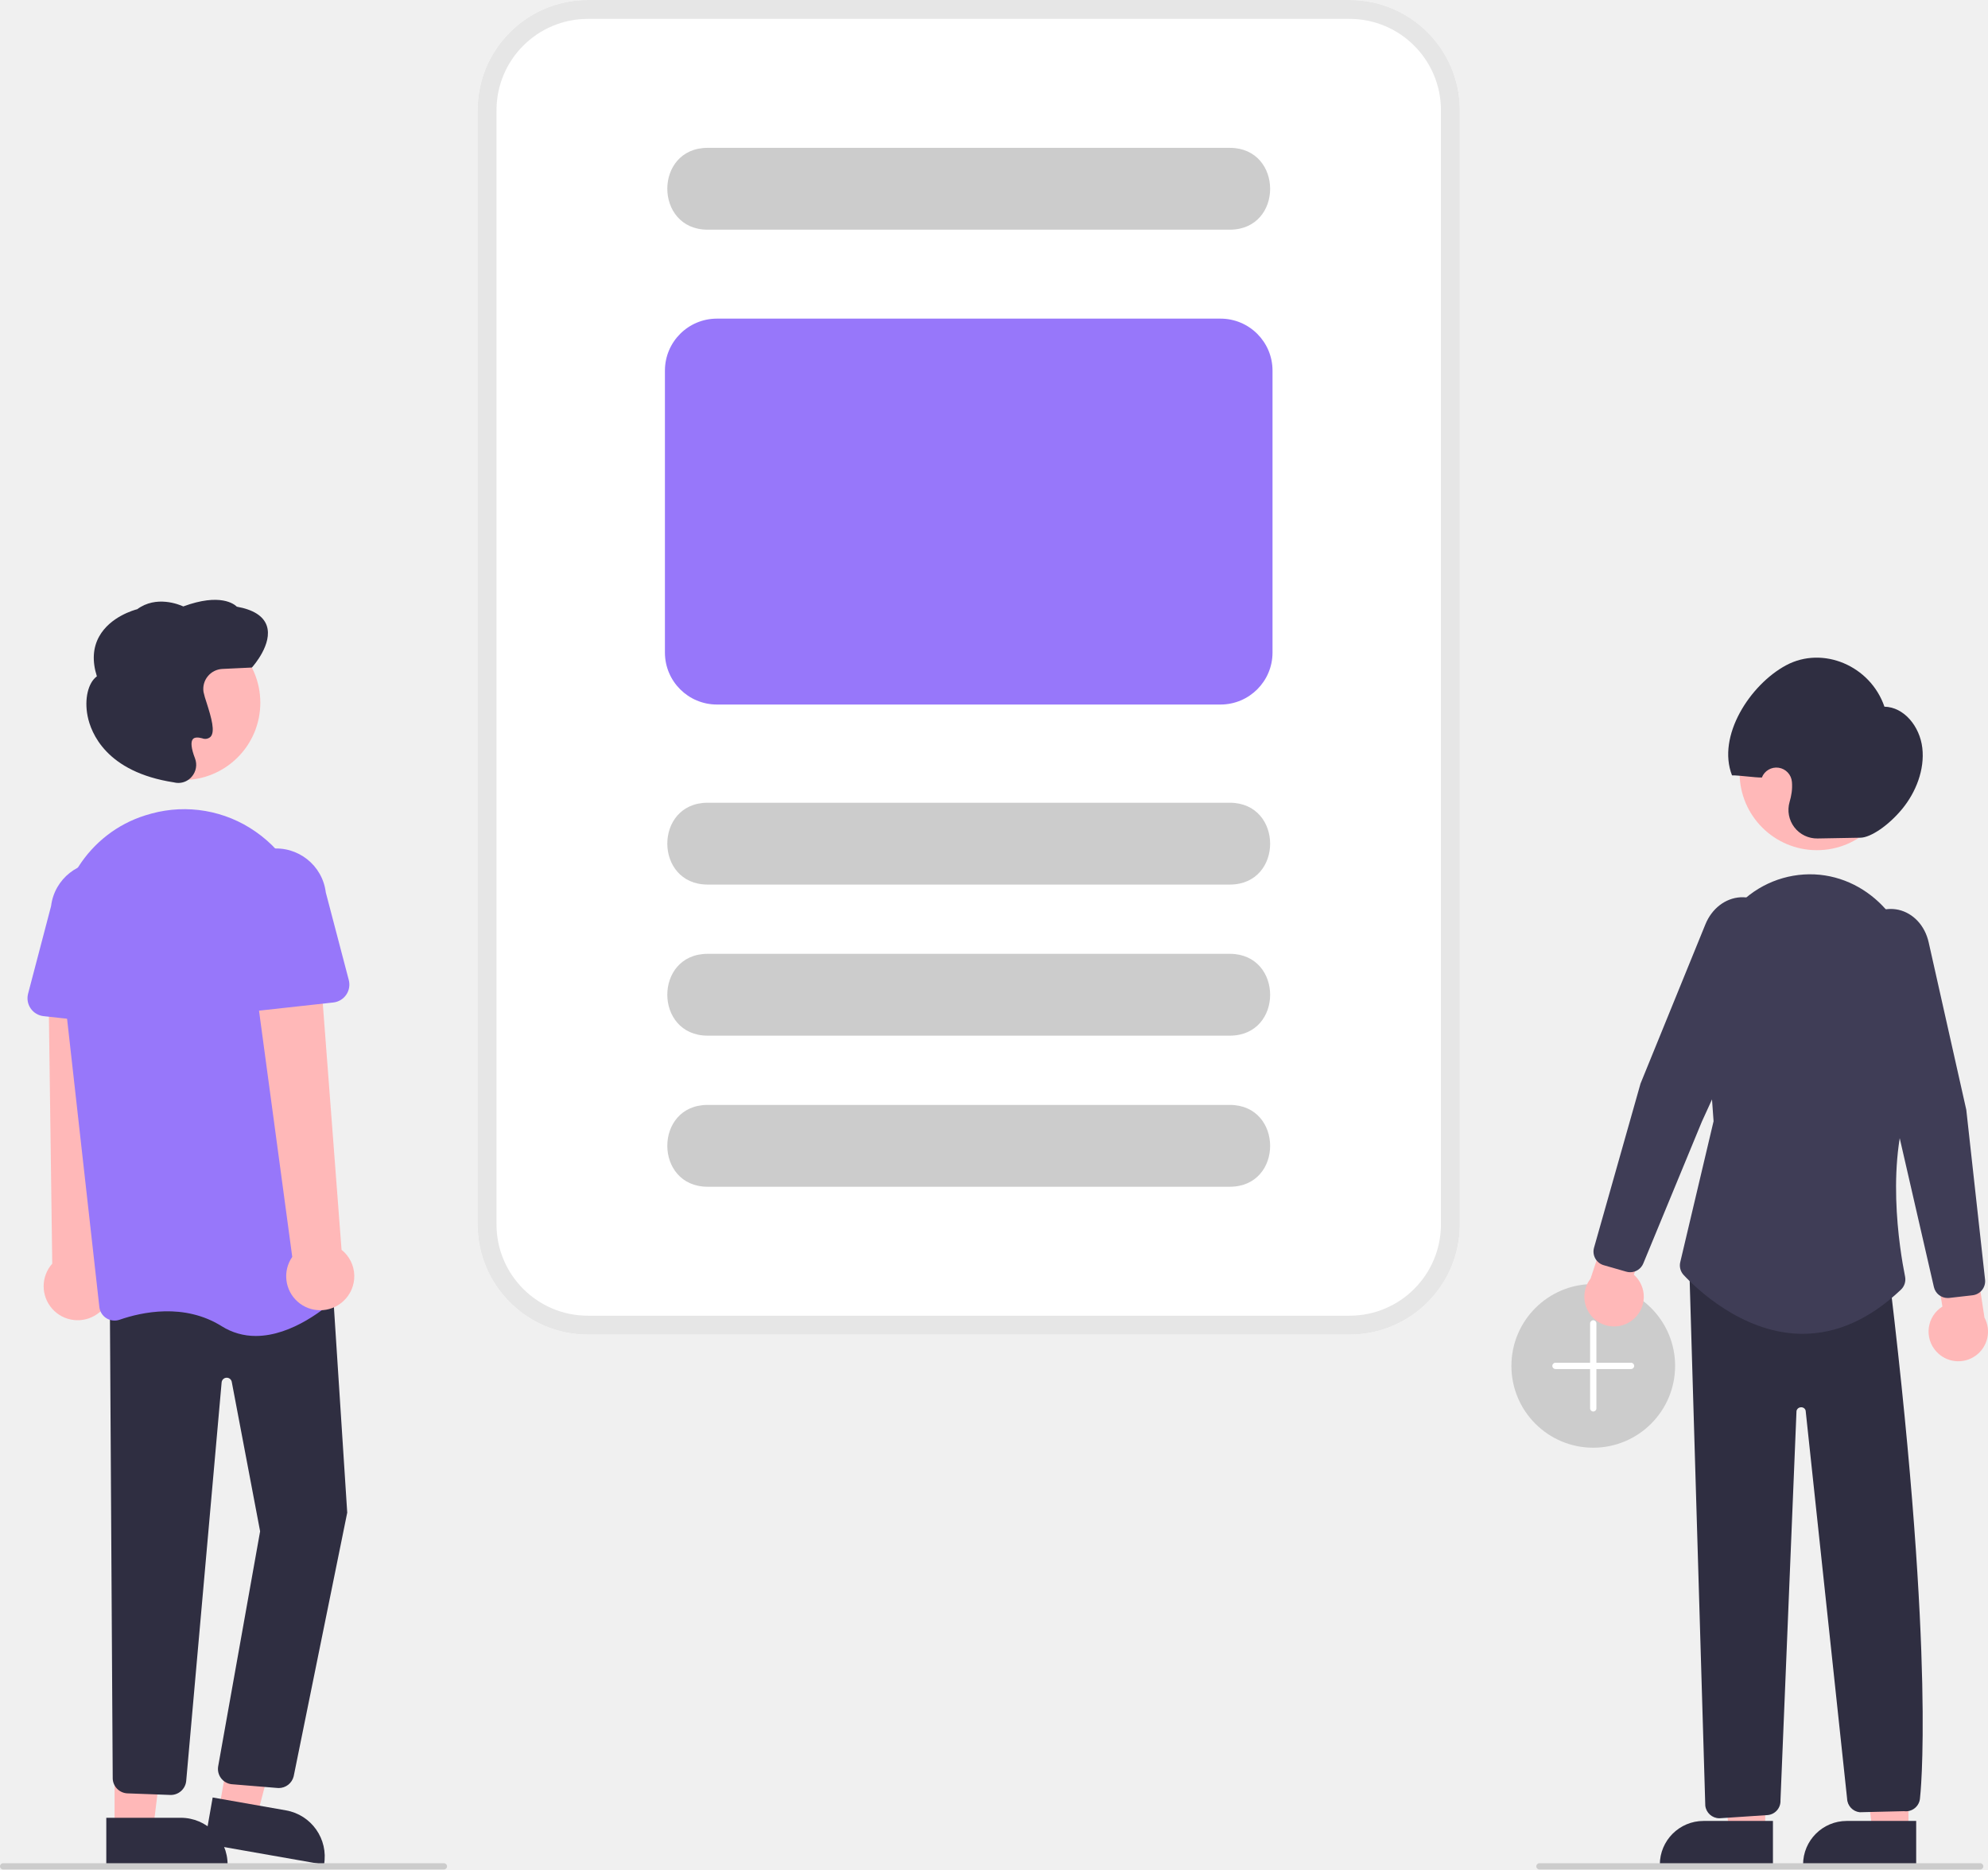
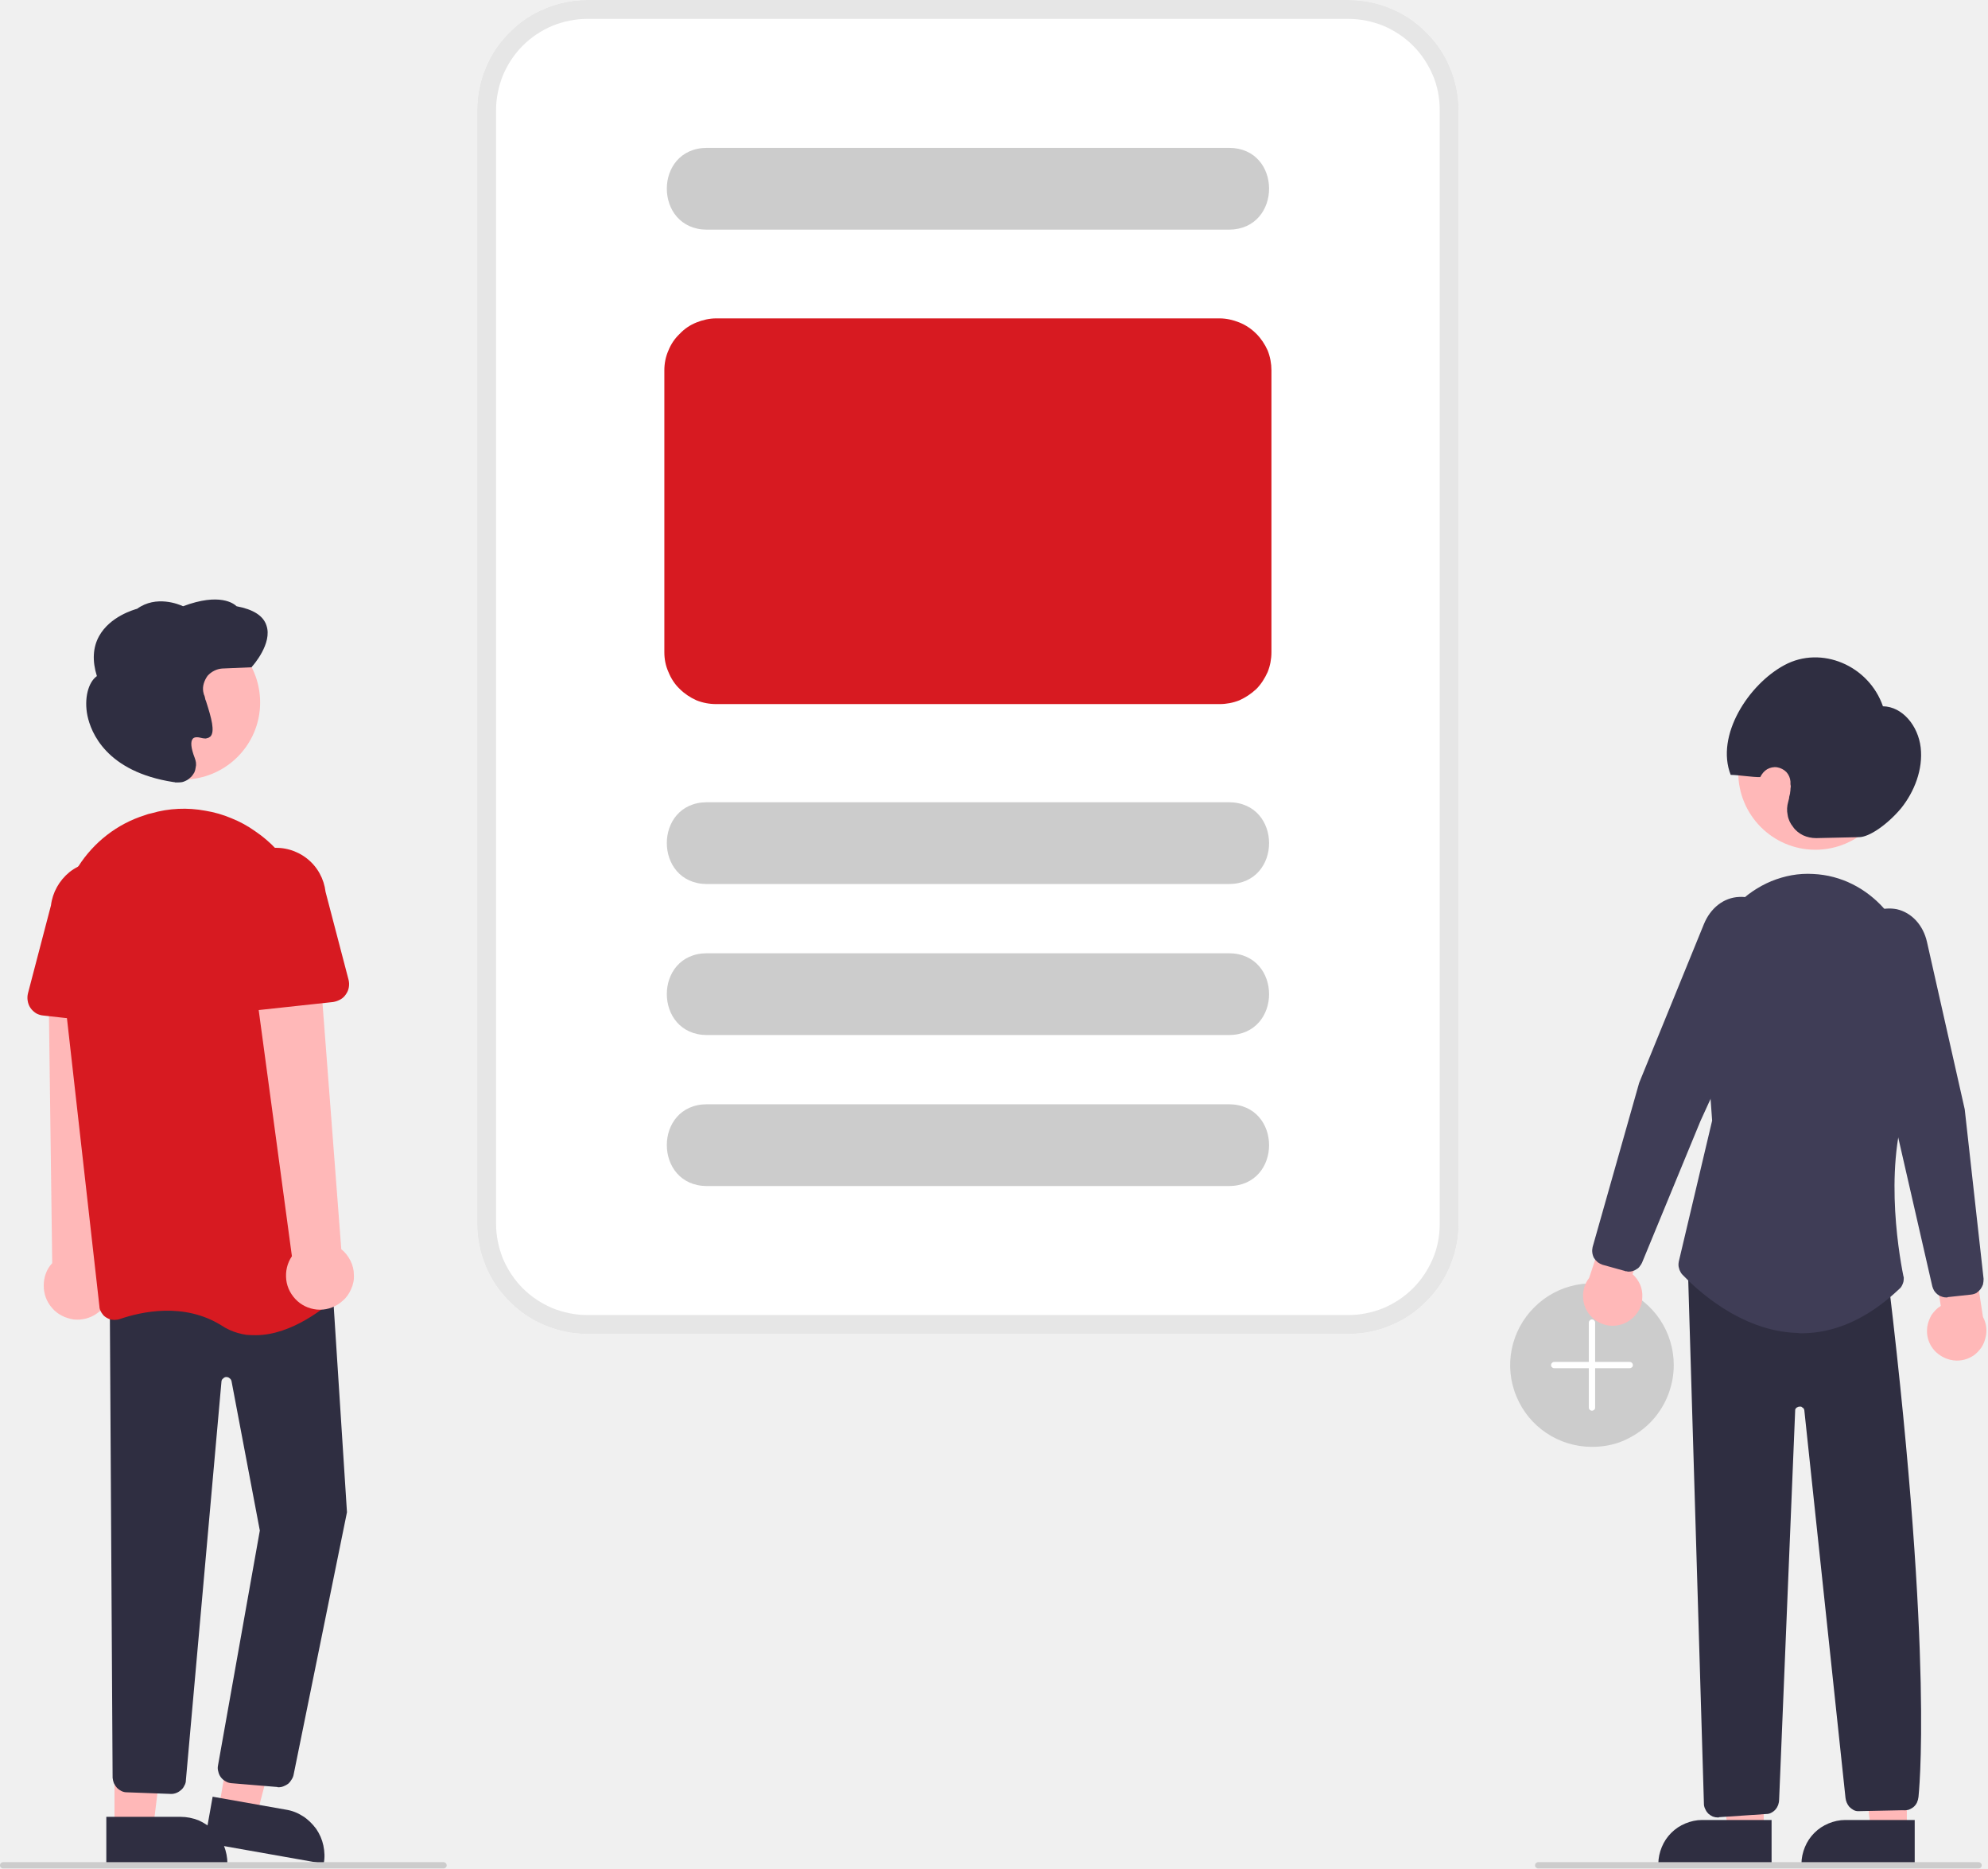
- <svg xmlns="http://www.w3.org/2000/svg" data-name="Layer 1" width="631.483" height="593.941" viewBox="0 0 631.483 593.941">
-   <path d="M790.353,612.97a26,26,0,1,1,26-26A26.029,26.029,0,0,1,790.353,612.97Z" transform="translate(-284.2586 -153.0295)" fill="#ccc" />
-   <path d="M802.353,585.97h-11v-12.5a1,1,0,0,0-2,0v12.5h-11a1,1,0,1,0,0,2h11v12.5a1,1,0,0,0,2,0v-12.5h11a1,1,0,0,0,0-2Z" transform="translate(-284.2586 -153.0295)" fill="#fff" />
-   <polygon points="606.22 581.779 594.788 581.778 589.352 537.682 606.224 537.683 606.22 581.779" fill="#ffb8b8" />
-   <path d="M586.622,578.511h22.048a0,0,0,0,1,0,0V592.393a0,0,0,0,1,0,0H572.74a0,0,0,0,1,0,0v0A13.882,13.882,0,0,1,586.622,578.511Z" fill="#2f2e41" />
-   <polygon points="560.72 581.779 549.288 581.778 543.852 537.682 560.724 537.683 560.72 581.779" fill="#ffb8b8" />
-   <path d="M541.122,578.511h22.048a0,0,0,0,1,0,0V592.393a0,0,0,0,1,0,0H527.24a0,0,0,0,1,0,0v0A13.882,13.882,0,0,1,541.122,578.511Z" fill="#2f2e41" />
-   <path d="M899.285,582.358a9.377,9.377,0,0,1,1.976-14.242l-3.541-21.133,12.318-5.284,4.581,29.915a9.428,9.428,0,0,1-15.334,10.745Z" transform="translate(-284.2586 -153.0295)" fill="#ffb8b8" />
-   <path d="M802.847,572.372a9.377,9.377,0,0,0,.404-14.373l6.984-20.258-11.276-7.246-9.46,28.747a9.428,9.428,0,0,0,13.349,13.13Z" transform="translate(-284.2586 -153.0295)" fill="#ffb8b8" />
-   <circle cx="577.139" cy="245.542" r="24.561" fill="#ffb8b8" />
-   <path d="M802.088,557.216a4.502,4.502,0,0,1-1.245-.176l-7.159-2.055a4.508,4.508,0,0,1-3.088-5.551l14.774-52.162,20.602-50.575c2.049-5.028,6.329-8.325,11.17-8.605a11.446,11.446,0,0,1,10.778,6.277h0a15.621,15.621,0,0,1,.357,13.771l-23.417,51.21-18.616,45.083A4.498,4.498,0,0,1,802.088,557.216Z" transform="translate(-284.2586 -153.0295)" fill="#3f3d56" />
-   <path d="M875.258,419.169l-13.647.243a9.074,9.074,0,0,1-8.896-11.59,21.128,21.128,0,0,0,.656-3.013,15.224,15.224,0,0,0,.09-3.354,4.952,4.952,0,0,0-9.554-1.408v0c-2.295.033-7.183-.715-9.478-.683-4.872-12.49,5.745-28.833,17.174-34.972,11.651-6.258,26.775.109,31.241,13.152,6.198.111,11.235,6.225,12.033,13.106s-2.032,14.067-6.363,19.342S878.497,419.112,875.258,419.169Z" transform="translate(-284.2586 -153.0295)" fill="#2f2e41" />
-   <path d="M830.4,730.691a4.515,4.515,0,0,1-4.461-4.01l-5.063-170.235,63.787,4.541.049.41c14.415,120.663,9.487,162.432,9.436,162.839a4.498,4.498,0,0,1-5.075,4.203l-14.097.338a4.498,4.498,0,0,1-3.989-4.296l-13.171-123.3a1.406,1.406,0,0,0-1.466-1.056,1.463,1.463,0,0,0-1.439,1.177l-5.089,123.704a4.481,4.481,0,0,1-4.041,4.67l-14.932.993A4.456,4.456,0,0,1,830.4,730.691Z" transform="translate(-284.2586 -153.0295)" fill="#2f2e41" />
-   <path d="M856.868,576.787c-.382,0-.762-.006-1.145-.018-18.342-.552-32.692-14.429-36.653-18.669a4.478,4.478,0,0,1-1.081-4.097l10.581-44.764-2.807-38.917a38.369,38.369,0,0,1,10.506-29.633,31.664,31.664,0,0,1,24.386-9.866c17.855.852,31.941,16.812,32.069,36.333.198,30.235-.693,32.312-.985,32.995-8.911,20.797-4.044,49.989-2.34,58.441a4.516,4.516,0,0,1-1.337,4.188C878.262,572.078,867.772,576.787,856.868,576.787Z" transform="translate(-284.2586 -153.0295)" fill="#3f3d56" />
-   <path d="M902.933,565.408a4.497,4.497,0,0,1-4.38-3.494L887.636,514.357l-14.631-54.357a15.621,15.621,0,0,1,2.627-13.522,11.456,11.456,0,0,1,11.666-4.41c4.729,1.076,8.405,5.035,9.595,10.333l11.955,53.229,5.962,53.941a4.509,4.509,0,0,1-3.963,4.965l-7.4.844A4.487,4.487,0,0,1,902.933,565.408Z" transform="translate(-284.2586 -153.0295)" fill="#3f3d56" />
-   <path d="M315.09,570.537a10.743,10.743,0,0,0,1.582-16.396l4.167-93.018-21.216,2.381,1.233,90.985a10.801,10.801,0,0,0,14.234,16.048Z" transform="translate(-284.2586 -153.0295)" fill="#ffb8b8" />
-   <polygon points="69.534 574.966 81.609 577.089 93.543 531.525 77.722 528.392 69.534 574.966" fill="#ffb8b8" />
-   <path d="M350.232,727.314h38.531a0,0,0,0,1,0,0v14.887a0,0,0,0,1,0,0H365.119A14.887,14.887,0,0,1,350.232,727.314v0A0,0,0,0,1,350.232,727.314Z" transform="translate(321.9357 1369.365) rotate(-170.0292)" fill="#2f2e41" />
-   <polygon points="36.392 581.01 48.652 581.01 54.484 533.722 36.39 533.723 36.392 581.01" fill="#ffb8b8" />
-   <path d="M318.024,730.536h38.531a0,0,0,0,1,0,0v14.887a0,0,0,0,1,0,0H332.911a14.887,14.887,0,0,1-14.887-14.887v0a0,0,0,0,1,0,0Z" transform="translate(390.3537 1322.915) rotate(179.9974)" fill="#2f2e41" />
-   <path d="M372.803,721.09a4.748,4.748,0,0,1-.573-.034l-14.43-1.187a4.881,4.881,0,0,1-4.243-5.66l13.325-74.681-9.004-47.474a1.627,1.627,0,0,0-3.219.16L343.405,718.842a4.924,4.924,0,0,1-5.21,4.437l-13.595-.506a4.888,4.888,0,0,1-4.536-4.631l-.914-151.768,70.481-8.81,4.924,76.041-.02.081-16.991,83.675A4.886,4.886,0,0,1,372.803,721.09Z" transform="translate(-284.2586 -153.0295)" fill="#2f2e41" />
-   <circle cx="58.129" cy="223.255" r="24.561" fill="#ffb8b8" />
-   <path d="M365.53,577.467a20.11,20.11,0,0,1-10.857-3.106c-11.897-7.436-25.411-4.481-32.407-2.057a4.88,4.88,0,0,1-4.221-.481,4.811,4.811,0,0,1-2.224-3.552L303.099,454.646c-2.132-19.038,9.336-36.937,27.268-42.56h0q1.011-.317,2.055-.601a39.569,39.569,0,0,1,32.972,5.723,40.204,40.204,0,0,1,17.167,29.353L393.271,560.948a4.807,4.807,0,0,1-1.527,4.007C387.99,568.428,377.092,577.466,365.53,577.467Z" transform="translate(-284.2586 -153.0295)" fill="#9777fa" />
-   <path d="M326.789,479.012l-28.703-3.156a5.717,5.717,0,0,1-4.905-7.134l7.306-27.846a15.879,15.879,0,0,1,31.556,3.563l1.085,28.675a5.717,5.717,0,0,1-6.338,5.898Z" transform="translate(-284.2586 -153.0295)" fill="#9777fa" />
-   <path d="M393.156,566.554a10.743,10.743,0,0,0-.406-16.468l-7.073-92.842-20.789,4.68,12.203,90.414a10.801,10.801,0,0,0,16.064,14.216Z" transform="translate(-284.2586 -153.0295)" fill="#ffb8b8" />
-   <path d="M356.919,473.176a5.711,5.711,0,0,1-1.818-4.4l1.085-28.675a15.879,15.879,0,0,1,31.556-3.563l7.306,27.846a5.717,5.717,0,0,1-4.905,7.134l-28.703,3.156A5.711,5.711,0,0,1,356.919,473.176Z" transform="translate(-284.2586 -153.0295)" fill="#9777fa" />
-   <path d="M340.927,401.771a5.683,5.683,0,0,1-1.297-.151l-.125-.03c-21.594-3.304-26.367-15.812-27.414-21.035-1.084-5.408.15-10.628,2.94-12.656-1.521-4.803-1.277-9.061.727-12.662,3.495-6.28,11.081-8.404,12.098-8.664,6.058-4.469,13.306-1.486,14.625-.881,11.719-4.335,16.198-.727,17.008.079,5.238.941,8.431,2.964,9.491,6.016,1.991,5.731-4.305,12.86-4.574,13.161l-.14.156-9.38.447a6.358,6.358,0,0,0-5.981,7.317h0a29.604,29.604,0,0,0,.96,3.355c1.602,5.006,2.802,9.283,1.254,10.909a2.51,2.51,0,0,1-2.625.455c-1.467-.392-2.462-.31-2.958.245-.77.859-.535,3.035.662,6.125a5.739,5.739,0,0,1-1.046,5.847A5.568,5.568,0,0,1,340.927,401.771Z" transform="translate(-284.2586 -153.0295)" fill="#2f2e41" />
-   <path d="M425.259,746.97h-140a1,1,0,0,1,0-2h140a1,1,0,1,1,0,2Z" transform="translate(-284.2586 -153.0295)" fill="#ccc" />
-   <path d="M913.259,746.97h-140a1,1,0,0,1,0-2h140a1,1,0,1,1,0,2Z" transform="translate(-284.2586 -153.0295)" fill="#ccc" />
-   <path d="M712.971,577.03h-242a35.04,35.04,0,0,1-35-35v-354a35.04,35.04,0,0,1,35-35h242a35.04,35.04,0,0,1,35,35v354A35.04,35.04,0,0,1,712.971,577.03Z" transform="translate(-284.2586 -153.0295)" fill="#fff" />
-   <path d="M674.972,434.059h-166c-16.957-.082-17.028-25.912.001-26l165.999-0C691.917,408.138,692.009,433.97,674.972,434.059Z" transform="translate(-284.2586 -153.0295)" fill="#ccc" />
-   <path d="M674.972,226h-166c-16.957-.082-17.028-25.912.001-26L674.972,200C691.917,200.079,692.009,225.911,674.972,226Z" transform="translate(-284.2586 -153.0295)" fill="#ccc" />
-   <path d="M674.972,482.059h-166c-16.957-.082-17.028-25.912.001-26l165.999-0C691.917,456.138,692.009,481.97,674.972,482.059Z" transform="translate(-284.2586 -153.0295)" fill="#ccc" />
-   <path d="M674.972,530.059h-166c-16.957-.082-17.028-25.912.001-26l165.999-0C691.917,504.138,692.009,529.97,674.972,530.059Z" transform="translate(-284.2586 -153.0295)" fill="#ccc" />
-   <path d="M671.971,376.859h-160a16.519,16.519,0,0,1-16.5-16.5V270.759a16.519,16.519,0,0,1,16.5-16.5h160a16.519,16.519,0,0,1,16.5,16.5v89.6A16.519,16.519,0,0,1,671.971,376.859Z" transform="translate(-284.2586 -153.0295)" fill="#9777fa" />
-   <path d="M712.971,577.03h-242a35.04,35.04,0,0,1-35-35v-354a35.04,35.04,0,0,1,35-35h242a35.04,35.04,0,0,1,35,35v354A35.04,35.04,0,0,1,712.971,577.03Zm-242-418a29.033,29.033,0,0,0-29,29v354a29.033,29.033,0,0,0,29,29h242a29.033,29.033,0,0,0,29-29v-354a29.033,29.033,0,0,0-29-29Z" transform="translate(-284.2586 -153.0295)" fill="#e6e6e6" />
+ <svg xmlns="http://www.w3.org/2000/svg" version="1.2" viewBox="0 0 632 594" width="632" height="594">
+   <style>.a{fill:#ccc}.b{fill:#fff}.c{fill:#ffb8b8}.d{fill:#2f2e41}.e{fill:#3f3d56}.f{fill:#d71a21}.g{fill:#e6e6e6}</style>
+   <path class="a" d="m506.1 459.9c-10.5 0-20-6.3-24-16-4.1-9.7-1.8-20.9 5.6-28.3 7.4-7.5 18.6-9.7 28.3-5.7 9.8 4 16.1 13.5 16.1 24 0 3.5-0.7 6.8-2 10-1.3 3.1-3.2 6-5.6 8.4-2.4 2.4-5.3 4.3-8.5 5.7-3.1 1.3-6.5 1.9-9.9 1.9z" />
+   <path class="b" d="m518.1 432.9h-11v-12.5q0-0.4-0.3-0.7-0.3-0.3-0.7-0.3-0.4 0-0.7 0.3-0.3 0.3-0.3 0.7v12.5h-11q-0.4 0-0.7 0.3-0.3 0.3-0.3 0.7 0 0.5 0.3 0.7 0.3 0.3 0.7 0.3h11v12.5q0 0.5 0.3 0.7 0.3 0.3 0.7 0.3 0.4 0 0.7-0.3 0.3-0.2 0.3-0.7v-12.5h11q0.4 0 0.7-0.3 0.3-0.2 0.3-0.7 0-0.4-0.3-0.7-0.3-0.3-0.7-0.3z" />
+   <path class="c" d="m606.2 581.8h-11.4l-5.4-44.1h16.8v44.1z" />
+   <path class="d" d="m586.6 578.5h22.1v13.9h-36c0-1.8 0.4-3.6 1.1-5.3 0.7-1.7 1.7-3.2 3-4.5 1.3-1.3 2.8-2.3 4.5-3 1.7-0.7 3.5-1.1 5.3-1.1z" />
+   <path class="c" d="m560.7 581.8h-11.4l-5.4-44.1h16.8v44.1z" />
+   <path class="d" d="m541.1 578.5h22.1v13.9h-36c0-1.8 0.4-3.6 1.1-5.3 0.7-1.7 1.7-3.2 3-4.5 1.3-1.3 2.8-2.3 4.5-3 1.7-0.7 3.5-1.1 5.3-1.1z" />
+   <path class="c" d="m615 429.3c-0.9-1-1.6-2.2-2-3.5-0.4-1.3-0.5-2.7-0.3-4.1 0.2-1.3 0.7-2.6 1.4-3.8 0.8-1.1 1.7-2.1 2.9-2.8l-3.5-21.1 12.3-5.3 4.6 29.9c1.1 2 1.4 4.4 0.8 6.6-0.5 2.3-1.8 4.2-3.7 5.6-1.9 1.3-4.2 1.9-6.5 1.6-2.3-0.3-4.4-1.4-6-3.1z" />
+   <path class="c" d="m518.6 419.3c1.1-0.8 1.9-1.9 2.6-3.1 0.6-1.2 0.9-2.6 0.9-3.9 0.1-1.4-0.2-2.8-0.7-4-0.6-1.3-1.4-2.4-2.4-3.3l7-20.3-11.3-7.2-9.5 28.7c-1.4 1.8-2.1 4.1-1.9 6.4 0.1 2.3 1.1 4.5 2.8 6.1 1.6 1.6 3.8 2.6 6.1 2.7 2.3 0.1 4.6-0.6 6.4-2.1z" />
+   <path class="c" d="m577.1 270.1c-13.5 0-24.5-11-24.5-24.6 0-13.5 11-24.5 24.5-24.5 13.6 0 24.6 11 24.6 24.5 0 13.6-11 24.6-24.6 24.6z" />
+   <path class="e" d="m517.8 404.2q-0.1 0-0.3 0-0.1 0-0.3-0.1-0.2 0-0.3 0-0.2 0-0.3-0.1l-7.2-2q-0.8-0.3-1.5-0.8-0.7-0.6-1.2-1.4-0.4-0.8-0.5-1.7-0.1-0.8 0.1-1.7l14.8-52.2 20.6-50.5c2.1-5.1 6.3-8.4 11.2-8.6q1.6-0.1 3.3 0.3 1.6 0.4 3 1.2 1.4 0.8 2.6 2 1.1 1.3 1.9 2.7 0.8 1.6 1.2 3.4 0.5 1.7 0.5 3.5 0.1 1.8-0.3 3.5-0.3 1.8-1.1 3.4l-23.4 51.2-18.6 45.1q-0.3 0.6-0.7 1.1-0.4 0.6-1 0.9-0.5 0.4-1.2 0.6-0.6 0.2-1.3 0.2z" />
+   <path class="d" d="m591 266.1l-13.6 0.3c-1.5 0-2.9-0.3-4.2-0.9-1.2-0.6-2.4-1.5-3.2-2.7-0.9-1.1-1.5-2.4-1.7-3.8-0.3-1.4-0.2-2.8 0.2-4.2q0.1-0.4 0.2-0.8 0.1-0.3 0.1-0.7 0.1-0.4 0.2-0.8 0.1-0.3 0.1-0.7 0.1-0.4 0.1-0.9 0-0.4 0.1-0.8 0-0.4-0.1-0.8 0-0.5 0-0.9c-0.1-1.1-0.5-2.1-1.3-3-0.8-0.8-1.8-1.3-2.9-1.5-1.1-0.2-2.3 0.1-3.2 0.6-1 0.6-1.7 1.5-2.2 2.5-2.2 0.1-7.1-0.7-9.4-0.7-4.9-12.5 5.7-28.8 17.1-34.9 11.7-6.3 26.8 0.1 31.3 13.1 6.2 0.1 11.2 6.2 12 13.1 0.8 6.9-2 14.1-6.3 19.4-4.4 5.2-10.1 9.1-13.3 9.1z" />
+   <path class="d" d="m546.1 577.7q-0.8 0-1.6-0.3-0.7-0.3-1.4-0.9-0.6-0.6-0.9-1.3-0.4-0.7-0.5-1.5l-5.1-170.3 63.8 4.6 0.1 0.4c14.4 120.6 9.4 162.4 9.4 162.8q-0.1 0.9-0.5 1.8-0.4 0.8-1.1 1.4-0.8 0.6-1.7 0.9-0.9 0.2-1.8 0.1l-14.1 0.3q-0.8 0-1.5-0.4-0.7-0.4-1.3-1-0.5-0.6-0.8-1.3-0.3-0.7-0.4-1.5l-13.1-123.3q-0.1-0.3-0.2-0.5-0.2-0.2-0.4-0.3-0.2-0.2-0.4-0.3-0.3 0-0.5 0-0.3 0-0.5 0.1-0.2 0.1-0.4 0.2-0.2 0.2-0.4 0.4-0.1 0.2-0.1 0.5l-5.1 123.7q0 0.8-0.3 1.7-0.3 0.8-0.8 1.4-0.6 0.7-1.4 1.1-0.7 0.4-1.6 0.4l-14.9 1q-0.1 0-0.1 0-0.1 0.1-0.1 0.1-0.1 0-0.1 0-0.1 0-0.2 0z" />
+   <path class="e" d="m572.6 423.8q-0.6 0-1.1-0.1c-18.4-0.5-32.7-14.4-36.7-18.6q-0.4-0.4-0.6-0.9-0.3-0.5-0.4-1-0.2-0.6-0.2-1.1 0-0.6 0.1-1.1l10.6-44.8-2.8-38.9q-0.3-4.1 0.2-8.1 0.5-4 1.9-7.8 1.3-3.9 3.5-7.3 2.1-3.5 4.9-6.4 2.4-2.5 5.2-4.4 2.8-1.9 5.9-3.2 3.2-1.3 6.5-1.9 3.4-0.6 6.8-0.4c17.9 0.8 31.9 16.8 32.1 36.3 0.2 30.3-0.7 32.3-1 33-8.9 20.8-4.1 50-2.4 58.5q0.2 0.5 0.1 1.1 0 0.6-0.2 1.1-0.2 0.6-0.5 1.1-0.3 0.5-0.7 0.8c-9.8 9.3-20.3 14.1-31.2 14.1z" />
+   <path class="e" d="m618.7 412.4q-0.8 0-1.5-0.3-0.7-0.2-1.3-0.7-0.6-0.5-1-1.1-0.4-0.7-0.6-1.4l-10.9-47.6-14.7-54.3q-0.4-1.8-0.5-3.5-0.1-1.8 0.3-3.6 0.3-1.8 1.1-3.4 0.7-1.6 1.8-3.1 1-1.3 2.3-2.3 1.3-1 2.9-1.6 1.5-0.6 3.2-0.7 1.6-0.1 3.2 0.2c4.8 1.1 8.4 5.1 9.6 10.4l12 53.2 6 53.9q0 0.9-0.2 1.8-0.3 0.8-0.8 1.5-0.6 0.7-1.3 1.2-0.8 0.4-1.7 0.5l-7.4 0.8q-0.1 0.1-0.1 0.1-0.1 0-0.2 0 0 0-0.1 0-0.1 0-0.1 0z" />
+   <path class="c" d="m30.8 417.5c1.3-0.9 2.4-2 3.2-3.4 0.8-1.3 1.3-2.9 1.5-4.4 0.1-1.6-0.1-3.2-0.6-4.6-0.5-1.5-1.4-2.9-2.5-4l4.2-93-21.2 2.4 1.2 91c-1.8 1.9-2.7 4.5-2.7 7.1 0 2.7 0.9 5.2 2.7 7.2 1.7 2 4.2 3.2 6.8 3.6 2.6 0.3 5.3-0.4 7.4-1.9z" />
+   <path class="c" d="m69.5 575l12.1 2.1 11.9-45.6-15.8-3.1-8.2 46.6z" />
+   <path class="d" d="m102.9 592.4l-37.9-6.7 2.6-14.6 23.2 4.1c2 0.3 3.8 1 5.5 2.1 1.6 1 3 2.4 4.2 4 1.1 1.6 1.9 3.4 2.3 5.3 0.4 1.9 0.5 3.9 0.1 5.8z" />
+   <path class="c" d="m36.4 581h12.3l5.8-47.3h-18.1v47.3z" />
+   <path class="d" d="m72.3 592.4h-38.5v-14.9h23.6c2 0 3.9 0.4 5.7 1.1 1.8 0.8 3.5 1.9 4.8 3.3 1.4 1.3 2.5 3 3.3 4.8 0.7 1.8 1.1 3.7 1.1 5.7q0 0 0 0z" />
+   <path class="d" d="m88.5 568.1q0 0-0.1 0-0.1 0-0.1 0-0.1-0.1-0.2-0.1-0.1 0-0.1 0l-14.5-1.2q-1-0.1-1.8-0.6-0.9-0.5-1.5-1.3-0.6-0.8-0.8-1.8-0.3-0.9-0.1-1.9l13.3-74.7-9-47.5c-0.1-0.4-0.3-0.7-0.6-0.9-0.3-0.3-0.7-0.4-1.1-0.4-0.4 0-0.7 0.2-1 0.5-0.3 0.2-0.5 0.6-0.5 1l-11.3 126.6q0 1-0.5 1.8-0.4 0.9-1.2 1.5-0.7 0.6-1.6 0.9-0.9 0.3-1.9 0.2l-13.6-0.5q-0.9 0-1.7-0.4-0.8-0.4-1.4-1-0.6-0.7-1-1.5-0.3-0.8-0.4-1.7l-0.9-151.8 70.5-8.8 4.9 76.1v0.1l-17 83.6q-0.2 0.8-0.7 1.5-0.4 0.7-1 1.2-0.7 0.5-1.5 0.8-0.7 0.3-1.6 0.3z" />
+   <path class="c" d="m58.1 247.8c-13.6 0-24.5-11-24.5-24.5 0-13.6 10.9-24.6 24.5-24.6 13.6 0 24.6 11 24.6 24.6 0 13.5-11 24.5-24.6 24.5z" />
+   <path class="f" d="m81.3 424.4q-1.5 0-2.9-0.1-1.4-0.2-2.8-0.6-1.4-0.4-2.7-1-1.3-0.6-2.5-1.4c-11.9-7.4-25.4-4.4-32.4-2q-0.5 0.2-1.1 0.2-0.5 0.1-1.1 0-0.5 0-1-0.2-0.5-0.2-1-0.5-0.5-0.3-0.9-0.7-0.3-0.4-0.6-0.8-0.3-0.5-0.5-1-0.2-0.5-0.2-1.1l-12.8-113.6c-2.1-19 9.4-36.9 27.3-42.5q1-0.4 2.1-0.6 4.1-1.2 8.5-1.4 4.3-0.2 8.6 0.6 4.3 0.7 8.3 2.4 4 1.6 7.5 4.1 3.7 2.5 6.7 5.7 2.9 3.2 5.2 7.1 2.2 3.8 3.5 7.9 1.4 4.2 1.8 8.6l10.7 114.4q0.1 0.6 0 1.1-0.1 0.6-0.3 1.1-0.2 0.5-0.5 1-0.3 0.4-0.7 0.8c-3.8 3.5-14.7 12.5-26.2 12.5z" />
+   <path class="f" d="m42.5 326l-28.7-3.2q-1.2-0.1-2.3-0.7-1.1-0.7-1.8-1.7-0.7-1-0.9-2.3-0.2-1.2 0.1-2.4l7.3-27.9c0.5-4.1 2.6-7.9 5.9-10.6 3.3-2.6 7.5-3.8 11.7-3.3 4.2 0.5 8 2.6 10.6 5.9 2.6 3.2 3.8 7.4 3.4 11.6l1.1 28.7q0 1.2-0.5 2.4-0.4 1.1-1.3 2-1 0.8-2.1 1.2-1.2 0.4-2.5 0.3z" />
+   <path class="c" d="m108.9 413.5c1.2-1 2.1-2.3 2.7-3.7 0.7-1.5 1-3 0.9-4.6 0-1.6-0.4-3.1-1.1-4.5-0.7-1.4-1.7-2.7-2.9-3.6l-7.1-92.9-20.8 4.7 12.2 90.4c-1.5 2.2-2.1 4.8-1.8 7.5 0.3 2.6 1.6 5 3.6 6.8 1.9 1.7 4.5 2.7 7.1 2.7 2.7 0 5.2-1 7.2-2.8z" />
+   <path class="f" d="m72.7 320.1q-0.5-0.4-0.8-0.9-0.4-0.5-0.6-1.1-0.3-0.5-0.4-1.1-0.1-0.6-0.1-1.3l1.1-28.6c-0.4-4.2 0.8-8.4 3.4-11.7 2.6-3.3 6.5-5.4 10.6-5.8 4.2-0.5 8.4 0.7 11.7 3.3 3.3 2.6 5.4 6.4 5.9 10.6l7.3 27.9q0.3 1.2 0.1 2.4-0.2 1.2-0.9 2.2-0.7 1.1-1.8 1.7-1.1 0.6-2.3 0.8l-28.7 3.1q-0.6 0.1-1.2 0-0.7 0-1.2-0.2-0.6-0.2-1.2-0.5-0.5-0.3-0.9-0.8z" />
+   <path class="d" d="m56.7 248.7q-0.2 0-0.4 0-0.1 0-0.3 0-0.1 0-0.3 0-0.2-0.1-0.3-0.1h-0.2c-21.5-3.3-26.3-15.9-27.4-21.1-1.1-5.4 0.2-10.6 3-12.6-1.5-4.8-1.3-9.1 0.7-12.7 3.5-6.3 11.1-8.4 12.1-8.7 6.1-4.4 13.3-1.4 14.6-0.8 11.7-4.4 16.2-0.8 17 0 5.3 1 8.5 3 9.5 6.1 2 5.7-4.3 12.8-4.6 13.1l-0.1 0.2-9.4 0.4q-1.3 0.1-2.5 0.7-1.2 0.6-2.1 1.6-0.8 1.1-1.2 2.4-0.4 1.3-0.2 2.6 0.1 0.5 0.2 0.9 0.2 0.4 0.3 0.8 0.1 0.4 0.2 0.9 0.2 0.4 0.3 0.8c1.6 5 2.8 9.3 1.3 10.9q-0.3 0.2-0.6 0.4-0.3 0.1-0.7 0.2-0.3 0.1-0.7 0-0.3 0-0.7-0.1-2.2-0.6-2.9 0.2c-0.8 0.9-0.6 3 0.6 6.1q0.3 0.8 0.4 1.5 0.1 0.8-0.1 1.6-0.1 0.8-0.4 1.5-0.4 0.7-0.9 1.3-0.4 0.4-0.9 0.8-0.5 0.4-1 0.6-0.6 0.3-1.1 0.4-0.6 0.1-1.2 0.1z" />
+   <path class="a" d="m141 593.9h-140q-0.4 0-0.7-0.3-0.3-0.2-0.3-0.7 0-0.4 0.3-0.7 0.3-0.3 0.7-0.3h140q0.4 0 0.7 0.3 0.3 0.3 0.3 0.7 0 0.5-0.3 0.7-0.3 0.3-0.7 0.3z" />
+   <path class="a" d="m629 593.9h-140q-0.4 0-0.7-0.3-0.3-0.2-0.3-0.7 0-0.4 0.3-0.7 0.3-0.3 0.7-0.3h140q0.4 0 0.7 0.3 0.3 0.3 0.3 0.7 0 0.5-0.3 0.7-0.3 0.3-0.7 0.3z" />
+   <path class="b" d="m428.7 424h-242c-4.6 0-9.1-0.9-13.4-2.7-4.2-1.7-8.1-4.3-11.3-7.6-3.3-3.2-5.9-7.1-7.6-11.3-1.8-4.3-2.7-8.8-2.7-13.4v-354c0-4.6 0.9-9.1 2.7-13.4 1.7-4.2 4.3-8.1 7.6-11.3 3.2-3.3 7.1-5.9 11.3-7.6 4.3-1.8 8.8-2.7 13.4-2.7h242c4.6 0 9.2 0.9 13.4 2.7 4.2 1.7 8.1 4.3 11.3 7.6 3.3 3.2 5.9 7.1 7.6 11.3 1.8 4.3 2.7 8.8 2.7 13.4v354c0 4.6-0.9 9.1-2.7 13.4-1.7 4.2-4.3 8.1-7.6 11.3-3.2 3.3-7.1 5.9-11.3 7.6-4.2 1.8-8.8 2.7-13.4 2.7z" />
+   <path class="a" d="m390.7 281h-166c-16.9-0.1-17-25.9 0-26h166c17 0.1 17 25.9 0 26z" />
+   <path class="a" d="m390.7 73h-166c-16.9-0.1-17-25.9 0-26h166c17 0 17 25.9 0 26z" />
+   <path class="a" d="m390.7 329h-166c-16.9-0.1-17-25.9 0-26h166c17 0.1 17 25.9 0 26z" />
+   <path class="a" d="m390.7 377h-166c-16.9-0.1-17-25.9 0-26h166c17 0.1 17 25.9 0 26z" />
+   <path class="f" d="m387.7 223.8h-160c-2.2 0-4.3-0.4-6.3-1.2-2-0.9-3.8-2.1-5.3-3.6-1.6-1.5-2.8-3.4-3.6-5.4-0.9-2-1.3-4.1-1.3-6.3v-89.6c0-2.1 0.4-4.3 1.3-6.3 0.8-2 2-3.8 3.6-5.3 1.5-1.6 3.3-2.8 5.3-3.6 2-0.8 4.1-1.3 6.3-1.3h160c2.2 0 4.3 0.5 6.3 1.3 2 0.8 3.8 2 5.4 3.6 1.5 1.5 2.7 3.3 3.6 5.3 0.8 2 1.2 4.2 1.2 6.3v89.6c0 2.2-0.4 4.3-1.2 6.3-0.9 2-2.1 3.9-3.6 5.4-1.6 1.5-3.4 2.7-5.4 3.6-2 0.8-4.1 1.2-6.3 1.2z" />
+   <path fill-rule="evenodd" class="g" d="m428.7 424h-242c-4.6 0-9.1-0.9-13.4-2.7-4.2-1.7-8.1-4.3-11.3-7.6-3.3-3.2-5.9-7.1-7.6-11.3-1.8-4.3-2.7-8.8-2.7-13.4v-354c0-4.6 0.9-9.1 2.7-13.4 1.7-4.2 4.3-8.1 7.6-11.3 3.2-3.3 7.1-5.9 11.3-7.6 4.3-1.8 8.8-2.7 13.4-2.7h242c4.6 0 9.2 0.9 13.4 2.7 4.2 1.7 8.1 4.3 11.3 7.6 3.3 3.2 5.9 7.1 7.6 11.3 1.8 4.3 2.7 8.8 2.7 13.4v354c0 4.6-0.9 9.1-2.7 13.4-1.7 4.2-4.3 8.1-7.6 11.3-3.2 3.3-7.1 5.9-11.3 7.6-4.2 1.8-8.8 2.7-13.4 2.7zm-242-418c-3.8 0-7.6 0.8-11.1 2.2-3.5 1.5-6.7 3.6-9.4 6.3-2.7 2.7-4.8 5.9-6.3 9.4-1.4 3.5-2.2 7.3-2.2 11.1v354c0 3.8 0.8 7.6 2.2 11.1 1.5 3.5 3.6 6.7 6.3 9.4 2.7 2.7 5.9 4.8 9.4 6.3 3.5 1.4 7.3 2.2 11.1 2.2h242c3.8 0 7.6-0.8 11.1-2.2 3.5-1.5 6.7-3.6 9.4-6.3 2.7-2.7 4.8-5.9 6.3-9.4 1.5-3.5 2.2-7.3 2.2-11.1v-354c0-3.8-0.7-7.6-2.2-11.1-1.5-3.5-3.6-6.7-6.3-9.4-2.7-2.7-5.9-4.8-9.4-6.3-3.5-1.4-7.3-2.2-11.1-2.2z" />
</svg>
